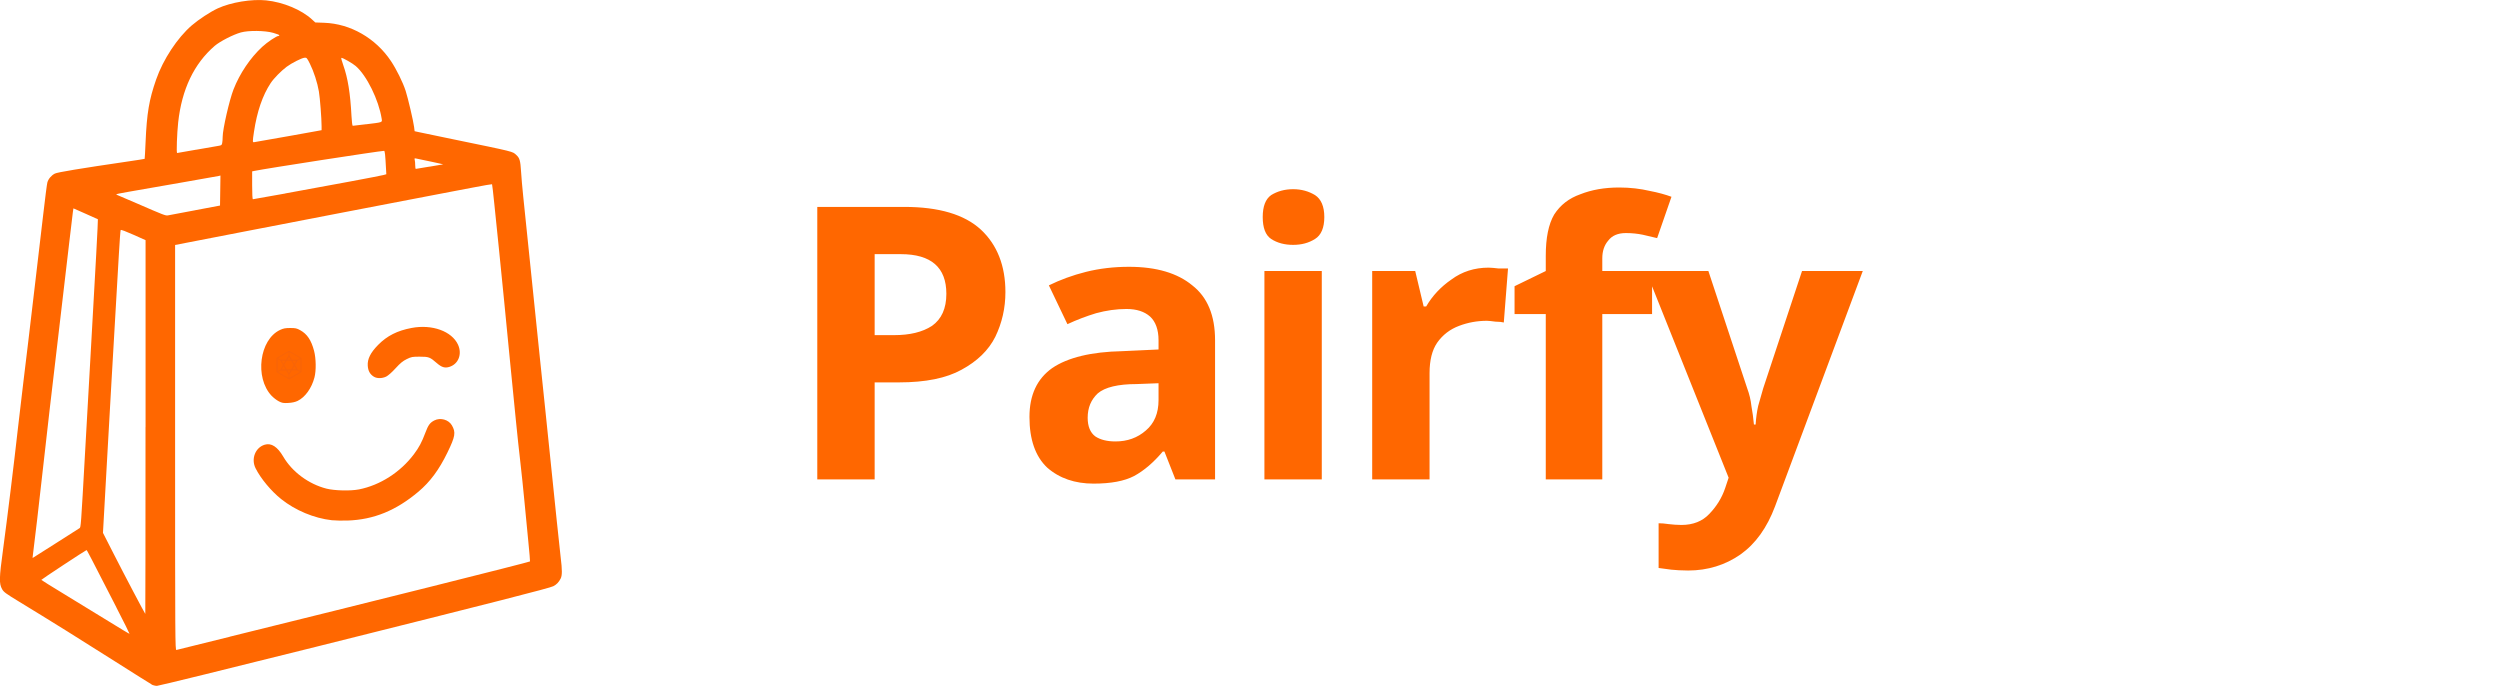
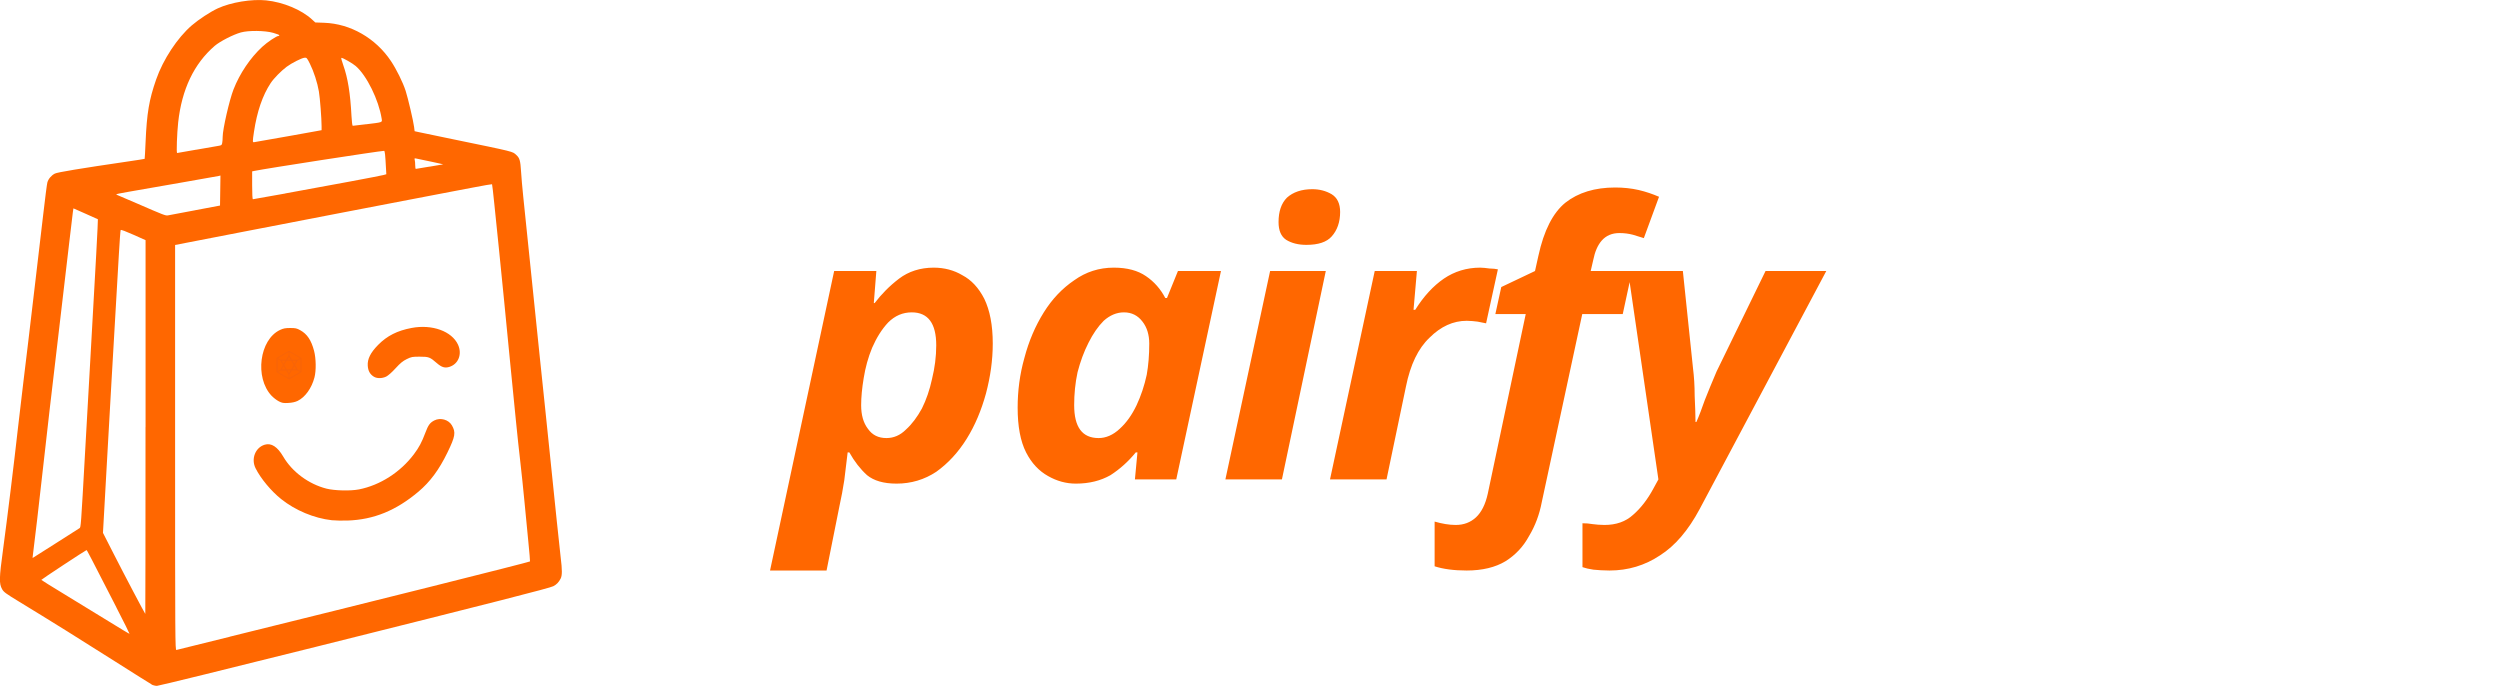
<svg xmlns="http://www.w3.org/2000/svg" width="175" height="48" viewBox="0 0 46.302 12.7" version="1.1" id="svg5">
  <defs id="defs2" />
  <g id="layer1">
    <g id="g1591">
      <path style="fill:#ff6700;fill-opacity:1;stroke-width:0.014" d="m 2.807,12.675 c -0.027,-0.014 -0.325,-0.202 -0.664,-0.417 -0.592,-0.377 -1.221,-0.769 -1.798,-1.12 -0.241,-0.147 -0.277,-0.173 -0.307,-0.228 -0.056,-0.102 -0.054,-0.201 0.018,-0.729 0.08,-0.591 0.199,-1.561 0.281,-2.292 0.035,-0.31 0.079,-0.685 0.098,-0.832 0.019,-0.148 0.057,-0.46 0.084,-0.695 0.027,-0.235 0.087,-0.742 0.133,-1.126 0.046,-0.385 0.112,-0.948 0.147,-1.252 0.035,-0.304 0.07,-0.576 0.078,-0.604 0.018,-0.066 0.073,-0.131 0.139,-0.165 0.049,-0.025 0.465,-0.094 1.358,-0.225 0.165,-0.024 0.303,-0.046 0.305,-0.048 0.002,-0.002 0.01,-0.14 0.017,-0.306 0.023,-0.538 0.065,-0.789 0.196,-1.164 0.13,-0.372 0.393,-0.771 0.659,-1.001 0.13,-0.112 0.344,-0.252 0.482,-0.316 0.243,-0.112 0.63,-0.176 0.897,-0.148 0.316,0.033 0.654,0.174 0.848,0.353 l 0.061,0.056 0.166,0.006 c 0.485,0.017 0.952,0.284 1.235,0.708 0.103,0.154 0.221,0.393 0.273,0.553 0.043,0.134 0.142,0.555 0.156,0.667 l 0.01,0.08 0.072,0.016 c 0.04,0.009 0.327,0.069 0.639,0.133 1.153,0.238 1.099,0.224 1.173,0.292 0.061,0.056 0.075,0.103 0.087,0.302 0.006,0.104 0.025,0.316 0.041,0.47 0.016,0.154 0.051,0.494 0.078,0.756 0.027,0.262 0.077,0.746 0.111,1.077 0.034,0.331 0.088,0.85 0.119,1.154 0.031,0.304 0.076,0.726 0.098,0.937 0.044,0.408 0.134,1.28 0.216,2.092 0.027,0.269 0.059,0.567 0.071,0.662 0.03,0.24 0.029,0.336 -4.76e-4,0.395 -0.034,0.067 -0.075,0.11 -0.136,0.141 -0.071,0.036 -1.013,0.277 -4.402,1.124 -1.588,0.397 -2.91,0.722 -2.939,0.722 -0.028,0 -0.073,-0.011 -0.1,-0.025 z m 1.449,-0.883 c 2.529,-0.624 5.543,-1.379 5.56,-1.394 0.003,-0.002 -0.011,-0.167 -0.031,-0.366 -0.02,-0.199 -0.052,-0.534 -0.072,-0.746 -0.02,-0.212 -0.054,-0.539 -0.076,-0.728 -0.022,-0.189 -0.06,-0.538 -0.083,-0.777 -0.023,-0.239 -0.071,-0.72 -0.106,-1.07 -0.035,-0.35 -0.085,-0.866 -0.112,-1.147 -0.027,-0.281 -0.071,-0.722 -0.098,-0.979 -0.027,-0.258 -0.065,-0.626 -0.084,-0.818 -0.019,-0.192 -0.038,-0.352 -0.041,-0.355 -0.003,-0.003 -0.159,0.024 -0.346,0.06 -0.187,0.036 -0.371,0.071 -0.41,0.078 -0.038,0.007 -0.397,0.076 -0.798,0.153 -0.4,0.077 -0.957,0.184 -1.238,0.238 -0.281,0.054 -1.088,0.21 -1.794,0.347 l -1.284,0.249 -1e-5,3.754 c -9e-6,3.569 0.001,3.754 0.024,3.747 0.013,-0.004 0.459,-0.114 0.99,-0.245 z m 1.889,-2.157 c -0.328,-0.037 -0.675,-0.182 -0.938,-0.392 -0.183,-0.146 -0.377,-0.378 -0.473,-0.569 -0.088,-0.174 -0.006,-0.386 0.17,-0.438 0.121,-0.036 0.235,0.038 0.342,0.221 0.165,0.283 0.471,0.509 0.801,0.593 0.152,0.038 0.445,0.045 0.602,0.014 0.39,-0.077 0.766,-0.318 1.016,-0.65 0.096,-0.128 0.146,-0.221 0.214,-0.402 0.052,-0.139 0.085,-0.184 0.165,-0.225 0.112,-0.058 0.264,-0.015 0.325,0.09 0.076,0.131 0.064,0.204 -0.083,0.506 -0.154,0.317 -0.32,0.541 -0.537,0.724 -0.416,0.35 -0.826,0.517 -1.311,0.534 -0.099,0.003 -0.231,5.5e-4 -0.292,-0.006 z m -0.982,-2.203 c -0.04,-0.02 -0.1,-0.067 -0.135,-0.104 -0.314,-0.336 -0.223,-1.038 0.158,-1.217 0.063,-0.029 0.098,-0.036 0.189,-0.036 0.098,-1e-5 0.121,0.005 0.186,0.041 0.128,0.071 0.204,0.184 0.256,0.383 0.037,0.14 0.04,0.365 0.007,0.492 -0.052,0.199 -0.173,0.367 -0.312,0.434 -0.046,0.022 -0.102,0.034 -0.173,0.038 -0.092,0.005 -0.114,0.001 -0.177,-0.031 z m 1.763,-0.454 c -0.073,-0.045 -0.109,-0.108 -0.115,-0.206 -0.008,-0.123 0.051,-0.241 0.193,-0.385 0.166,-0.168 0.354,-0.263 0.619,-0.313 0.38,-0.072 0.745,0.06 0.86,0.31 0.08,0.175 0.007,0.361 -0.163,0.412 -0.083,0.025 -0.141,0.006 -0.231,-0.072 -0.126,-0.11 -0.147,-0.118 -0.316,-0.118 -0.138,-1.8e-4 -0.153,0.003 -0.24,0.045 -0.073,0.036 -0.118,0.073 -0.207,0.17 -0.068,0.075 -0.138,0.136 -0.174,0.154 -0.075,0.036 -0.17,0.037 -0.227,0.002 z m -4.771,4.27 c -0.481,-0.938 -0.544,-1.059 -0.552,-1.06 -0.011,-0.001 -0.838,0.543 -0.838,0.552 2.22e-4,0.004 0.191,0.122 0.423,0.263 0.233,0.141 0.599,0.365 0.814,0.498 0.215,0.133 0.394,0.241 0.397,0.238 0.003,-0.002 -0.107,-0.223 -0.245,-0.491 z m 0.541,-3.339 v -3.461 l -0.226,-0.101 c -0.137,-0.061 -0.229,-0.096 -0.235,-0.087 -0.005,0.008 -0.02,0.214 -0.034,0.459 -0.023,0.417 -0.106,1.844 -0.135,2.327 -0.007,0.119 -0.046,0.803 -0.086,1.52 l -0.073,1.303 0.199,0.39 c 0.199,0.391 0.579,1.111 0.585,1.111 0.002,10e-6 0.004,-1.557 0.004,-3.461 z m -1.667,2.156 c 0.232,-0.148 0.431,-0.276 0.444,-0.283 0.025,-0.016 0.025,-0.016 0.104,-1.427 0.024,-0.423 0.068,-1.204 0.098,-1.735 0.095,-1.664 0.143,-2.555 0.138,-2.559 -0.003,-0.002 -0.106,-0.048 -0.229,-0.103 l -0.224,-0.099 -0.01,0.065 c -0.005,0.036 -0.035,0.288 -0.067,0.562 -0.031,0.273 -0.101,0.865 -0.154,1.315 -0.144,1.211 -0.286,2.437 -0.357,3.085 -0.05,0.456 -0.12,1.052 -0.165,1.41 -0.003,0.021 -0.004,0.038 -0.002,0.038 0.002,0 0.192,-0.121 0.424,-0.269 z m 2.584,-6.171 0.462,-0.087 0.004,-0.278 0.004,-0.278 -0.032,0.008 c -0.017,0.004 -0.328,0.059 -0.689,0.122 -1.022,0.177 -1.2,0.209 -1.207,0.216 -0.004,0.004 0.009,0.013 0.029,0.02 0.019,0.007 0.173,0.073 0.341,0.146 0.517,0.225 0.54,0.233 0.586,0.226 0.023,-0.004 0.25,-0.047 0.504,-0.095 z m 1.668,-0.311 c 0.839,-0.152 1.765,-0.325 1.824,-0.342 l 0.05,-0.014 -0.005,-0.087 c -0.015,-0.288 -0.022,-0.346 -0.037,-0.346 -0.074,0 -2.208,0.33 -2.405,0.372 l -0.038,0.008 v 0.258 c 0,0.158 0.005,0.258 0.014,0.258 0.007,0 0.277,-0.048 0.598,-0.106 z m 2.674,-0.496 c 0.133,-0.023 0.247,-0.042 0.252,-0.043 0.005,-4.3e-4 -0.095,-0.023 -0.222,-0.05 -0.127,-0.027 -0.249,-0.053 -0.272,-0.057 -0.038,-0.008 -0.04,-0.006 -0.032,0.025 0.005,0.018 0.009,0.064 0.009,0.1 1.38e-4,0.036 0.005,0.066 0.011,0.066 0.006,-1e-5 0.12,-0.019 0.253,-0.042 z m -4.321,-0.314 c 0.188,-0.034 0.372,-0.066 0.408,-0.071 0.058,-0.009 0.066,-0.014 0.073,-0.052 0.005,-0.023 0.009,-0.075 0.009,-0.116 0,-0.14 0.124,-0.681 0.201,-0.878 0.116,-0.296 0.31,-0.584 0.532,-0.789 0.094,-0.087 0.264,-0.201 0.3,-0.201 0.009,0 0.017,-0.006 0.017,-0.013 0,-0.007 -0.052,-0.027 -0.115,-0.045 -0.152,-0.043 -0.456,-0.047 -0.598,-0.007 -0.144,0.04 -0.388,0.166 -0.485,0.249 -0.383,0.33 -0.609,0.805 -0.676,1.416 -0.022,0.205 -0.035,0.568 -0.02,0.568 0.007,0 0.167,-0.028 0.355,-0.062 z m 1.245,-0.17 c 0.073,-0.012 0.306,-0.053 0.518,-0.091 0.212,-0.038 0.424,-0.076 0.472,-0.085 l 0.087,-0.016 v -0.072 c 0,-0.143 -0.029,-0.522 -0.05,-0.645 -0.027,-0.162 -0.095,-0.371 -0.167,-0.515 -0.054,-0.108 -0.06,-0.114 -0.099,-0.11 -0.055,0.006 -0.237,0.098 -0.33,0.167 -0.101,0.075 -0.239,0.215 -0.297,0.303 -0.15,0.227 -0.253,0.528 -0.309,0.9 -0.029,0.194 -0.029,0.202 0.01,0.193 0.017,-0.004 0.091,-0.017 0.164,-0.029 z m 1.9,-0.301 c 0.318,-0.039 0.3,-0.033 0.29,-0.103 -0.054,-0.347 -0.278,-0.803 -0.482,-0.977 -0.058,-0.05 -0.235,-0.151 -0.264,-0.151 -0.008,0 0.007,0.06 0.034,0.134 0.085,0.238 0.131,0.522 0.153,0.947 0.005,0.1 0.015,0.178 0.023,0.178 0.007,0 0.118,-0.013 0.247,-0.029 z" id="path881" />
      <path style="fill:#0000ff;fill-opacity:0.03;stroke-width:0.001" d="m 5.348,7.024 c -0.002,-5.999e-4 -0.007,-0.004 -0.04,-0.023 -0.015,-0.008 -0.033,-0.019 -0.042,-0.024 -0.008,-0.005 -0.019,-0.011 -0.023,-0.013 -0.004,-0.003 -0.02,-0.011 -0.034,-0.019 -0.014,-0.008 -0.031,-0.018 -0.036,-0.021 -0.012,-0.007 -0.022,-0.013 -0.037,-0.021 -0.006,-0.003 -0.011,-0.006 -0.012,-0.007 -7.998e-4,-7.999e-4 -0.002,-0.003 -0.003,-0.004 l -0.001,-0.003 1.48e-4,-0.128 1.5e-4,-0.128 0.002,-0.003 c 0.002,-0.003 0.003,-0.004 0.009,-0.007 0.004,-0.002 0.011,-0.007 0.017,-0.01 0.014,-0.008 0.027,-0.016 0.035,-0.02 0.003,-0.002 0.009,-0.005 0.013,-0.007 0.004,-0.002 0.019,-0.011 0.034,-0.02 0.015,-0.009 0.032,-0.018 0.037,-0.021 0.005,-0.003 0.013,-0.008 0.018,-0.011 0.005,-0.003 0.014,-0.008 0.019,-0.011 0.006,-0.003 0.018,-0.011 0.028,-0.016 l 0.017,-0.01 h 0.004 c 0.004,0 0.004,0 0.016,0.007 0.007,0.004 0.015,0.009 0.019,0.011 0.004,0.002 0.018,0.011 0.032,0.019 0.014,0.008 0.028,0.016 0.031,0.018 0.003,0.002 0.013,0.007 0.021,0.012 0.008,0.005 0.017,0.01 0.019,0.011 0.005,0.003 0.029,0.017 0.033,0.019 0.001,6e-4 0.007,0.004 0.013,0.008 0.006,0.004 0.012,0.007 0.013,0.008 0.015,0.009 0.03,0.017 0.031,0.018 8e-4,5.998e-4 0.002,0.003 0.003,0.004 l 0.001,0.003 -6e-6,0.127 -6.2e-6,0.127 -0.001,0.003 c -0.002,0.004 -0.004,0.006 -0.013,0.011 -0.011,0.006 -0.024,0.013 -0.029,0.016 -0.002,0.001 -0.014,0.008 -0.025,0.015 -0.03,0.017 -0.063,0.036 -0.069,0.04 -0.003,0.002 -0.013,0.008 -0.023,0.014 -0.01,0.006 -0.021,0.012 -0.024,0.014 -0.003,0.002 -0.011,0.006 -0.017,0.01 -0.006,0.004 -0.015,0.009 -0.019,0.011 -0.007,0.004 -0.007,0.004 -0.011,0.004 -0.002,8.6e-5 -0.005,-8e-5 -0.005,-4e-4 z m -0.004,-0.055 v -0.029 l -0.008,-0.013 c -0.004,-0.007 -0.01,-0.016 -0.012,-0.02 -0.002,-0.004 -0.009,-0.016 -0.015,-0.026 l -0.011,-0.019 h -0.051 -0.051 l -0.017,0.01 c -0.009,0.005 -0.019,0.011 -0.023,0.013 l -0.006,0.003 0.006,0.003 c 0.008,0.005 0.034,0.02 0.047,0.027 0.006,0.003 0.022,0.013 0.036,0.021 0.027,0.016 0.028,0.016 0.053,0.031 0.01,0.006 0.025,0.015 0.035,0.02 0.009,0.005 0.017,0.01 0.018,0.01 2e-4,6e-6 4.001e-4,-0.013 4.001e-4,-0.029 z m 0.029,0.023 c 0.024,-0.014 0.035,-0.02 0.042,-0.024 0.004,-0.002 0.007,-0.004 0.007,-0.004 1.359e-4,0 0.001,-6e-4 0.002,-0.001 0.001,-7.999e-4 0.013,-0.007 0.025,-0.015 0.023,-0.013 0.056,-0.033 0.063,-0.037 0.002,-0.001 0.01,-0.006 0.017,-0.01 0.019,-0.011 0.023,-0.014 0.023,-0.014 -2e-6,-1.6e-4 -0.002,-0.002 -0.005,-0.003 -0.003,-0.002 -0.009,-0.005 -0.014,-0.008 -0.005,-0.003 -0.012,-0.007 -0.017,-0.01 l -0.009,-0.005 -0.051,9.8e-6 -0.051,1.21e-5 -0.003,0.006 c -0.002,0.003 -0.008,0.013 -0.013,0.022 -0.005,0.009 -0.013,0.022 -0.017,0.029 -0.004,0.007 -0.009,0.015 -0.011,0.018 l -0.003,0.005 -6e-6,0.029 c -4e-6,0.016 1.221e-4,0.029 2e-4,0.029 1.56e-4,0 0.006,-0.003 0.012,-0.007 z m -0.011,-0.098 c 0.005,-0.008 0.011,-0.019 0.014,-0.024 l 0.005,-0.009 -0.028,-1.5e-4 c -0.016,-8.19e-5 -0.029,-4.79e-5 -0.029,7.61e-5 -1.261e-4,1.259e-4 0.004,0.007 0.009,0.016 0.005,0.009 0.011,0.02 0.014,0.024 0.003,0.005 0.005,0.008 0.005,0.008 1.999e-4,-1.999e-4 0.004,-0.007 0.009,-0.016 z m -0.217,-0.023 c 0.001,-9.999e-4 0.005,-0.003 0.007,-0.004 0.002,-0.001 0.005,-0.003 0.006,-0.003 7.999e-4,-4.001e-4 0.007,-0.004 0.014,-0.008 0.007,-0.004 0.014,-0.008 0.016,-0.009 l 0.004,-0.002 0.009,-0.015 c 0.017,-0.028 0.04,-0.068 0.04,-0.069 0,-1.039e-4 -0.001,-0.002 -0.003,-0.004 -0.003,-0.005 -0.013,-0.022 -0.021,-0.036 -0.003,-0.005 -0.008,-0.014 -0.011,-0.018 -0.003,-0.004 -0.005,-0.009 -0.005,-0.009 -3.999e-4,-5.999e-4 -0.003,-0.004 -0.005,-0.008 l -0.004,-0.007 -0.014,-0.008 c -0.015,-0.008 -0.024,-0.014 -0.031,-0.018 l -0.004,-0.002 v 0.112 c 0,0.062 1.718e-4,0.112 3.999e-4,0.112 1.999e-4,0 0.002,-8.001e-4 0.003,-0.002 z M 5.563,6.76 V 6.648 l -0.001,9.999e-4 c -0.003,0.002 -0.032,0.019 -0.041,0.024 -0.004,0.002 -0.007,0.004 -0.007,0.004 -8.8e-5,1.86e-4 -0.002,0.004 -0.005,0.008 -0.002,0.004 -0.009,0.016 -0.015,0.027 -0.006,0.01 -0.012,0.02 -0.013,0.022 -0.003,0.005 -0.01,0.017 -0.011,0.019 -8.001e-4,0.001 -0.002,0.003 -0.003,0.005 -0.001,0.002 -0.001,0.003 -8e-4,0.003 3.999e-4,5.999e-4 0.003,0.004 0.005,0.008 0.028,0.048 0.042,0.073 0.043,0.074 6e-4,5.999e-4 0.006,0.004 0.012,0.008 0.006,0.004 0.017,0.01 0.024,0.014 0.007,0.004 0.013,0.007 0.013,0.007 1.999e-4,6e-6 3.999e-4,-0.05 3.999e-4,-0.112 z m -0.28,0.076 c -6e-4,-9.999e-4 -0.005,-0.009 -0.01,-0.017 -0.005,-0.008 -0.011,-0.02 -0.015,-0.025 -0.003,-0.005 -0.006,-0.01 -0.006,-0.01 0,-0.002 -0.002,5.999e-4 -0.008,0.012 -0.004,0.007 -0.01,0.018 -0.014,0.024 -0.004,0.006 -0.008,0.013 -0.009,0.015 l -0.002,0.003 h 0.032 0.032 z m 0.115,-0.005 c 0.008,-0.013 0.024,-0.041 0.032,-0.056 l 0.008,-0.015 -0.007,-0.012 c -0.004,-0.007 -0.01,-0.017 -0.013,-0.022 -0.003,-0.005 -0.009,-0.015 -0.012,-0.021 -0.004,-0.006 -0.008,-0.014 -0.01,-0.017 l -0.003,-0.005 -0.042,-7.9e-6 -0.042,-6e-6 -0.002,0.003 c -0.002,0.003 -0.016,0.028 -0.034,0.058 l -0.009,0.016 0.001,0.002 c 0.004,0.007 0.016,0.027 0.025,0.043 0.003,0.005 0.009,0.015 0.012,0.021 l 0.007,0.011 0.042,-1.479e-4 0.042,-1.501e-4 0.004,-0.007 z m 0.086,0.007 c 0,-2e-4 -0.003,-0.005 -0.006,-0.011 -0.003,-0.006 -0.01,-0.018 -0.015,-0.027 -0.005,-0.009 -0.01,-0.017 -0.01,-0.017 -1.598e-4,-4e-6 -0.003,0.005 -0.007,0.012 -0.004,0.007 -0.008,0.014 -0.01,0.017 -0.006,0.01 -0.015,0.025 -0.015,0.026 -1.082e-4,1.999e-4 0.014,3.999e-4 0.031,3.999e-4 0.017,0 0.032,-1.958e-4 0.032,-3.999e-4 z M 5.268,6.711 c 0.009,-0.015 0.016,-0.027 0.016,-0.027 0,-1.439e-4 -0.014,-2e-4 -0.032,-2e-4 -0.018,0 -0.032,1.101e-4 -0.032,2e-4 0,1.34e-4 0.002,0.003 0.004,0.007 0.002,0.003 0.005,0.009 0.007,0.012 0.003,0.006 0.011,0.019 0.016,0.028 0.001,0.003 0.003,0.006 0.004,0.007 7.999e-4,0.001 0.002,0.002 0.002,0.002 2e-4,-1.999e-4 0.007,-0.013 0.016,-0.028 z m 0.187,0.023 c 0.002,-0.003 0.006,-0.01 0.009,-0.016 0.003,-0.006 0.009,-0.016 0.013,-0.022 0.004,-0.007 0.007,-0.012 0.007,-0.012 0,-1.16e-4 -0.015,-2e-4 -0.032,-2e-4 H 5.419 l 0.007,0.012 c 0.004,0.007 0.008,0.013 0.009,0.015 9.999e-4,0.002 0.005,0.008 0.008,0.014 0.004,0.006 0.007,0.012 0.007,0.013 4e-4,8e-4 7.999e-4,0.001 9.998e-4,0.001 2.002e-4,1.9e-6 0.002,-0.002 0.004,-0.005 z M 5.298,6.659 c 0.001,-0.002 0.02,-0.034 0.036,-0.062 l 0.01,-0.017 v -0.029 c 0,-0.02 -1.899e-4,-0.029 -6e-4,-0.029 -3.999e-4,0 -0.003,0.002 -0.007,0.004 -0.003,0.002 -0.007,0.004 -0.009,0.005 -0.001,7.999e-4 -0.007,0.004 -0.011,0.007 -0.008,0.005 -0.024,0.014 -0.029,0.017 -0.001,6e-4 -0.006,0.003 -0.01,0.006 -0.005,0.003 -0.013,0.007 -0.018,0.01 -0.005,0.003 -0.017,0.01 -0.025,0.015 -0.009,0.005 -0.025,0.014 -0.036,0.021 -0.018,0.01 -0.025,0.014 -0.042,0.025 -0.003,0.001 -0.005,0.003 -0.005,0.003 -1.08e-4,3.999e-4 0.001,0.001 0.003,0.002 0.002,7.999e-4 0.004,0.002 0.006,0.003 0.028,0.017 0.035,0.021 0.036,0.021 3.999e-4,4e-4 0.021,6e-4 0.051,6e-4 h 0.051 z m 0.083,0.002 c 0,-3.999e-4 -0.002,-0.004 -0.009,-0.015 -0.007,-0.012 -0.009,-0.016 -0.014,-0.025 -0.003,-0.005 -0.005,-0.009 -0.006,-0.009 -8.001e-4,-8e-4 -6e-4,-8e-4 -0.008,0.012 -0.003,0.006 -0.019,0.034 -0.02,0.036 -6e-4,9.999e-4 -9.999e-4,0.002 -9.999e-4,0.002 -1.8e-6,2e-4 0.013,3.999e-4 0.029,3.999e-4 0.016,0 0.029,-1.379e-4 0.029,-3.999e-4 z m 0.133,-0.004 c 0.004,-0.002 0.008,-0.005 0.01,-0.006 0.002,-9.997e-4 0.009,-0.005 0.017,-0.01 l 0.014,-0.008 -0.014,-0.008 c -0.008,-0.004 -0.015,-0.009 -0.017,-0.01 -0.003,-0.002 -0.014,-0.008 -0.072,-0.041 -0.008,-0.005 -0.017,-0.01 -0.019,-0.011 -0.002,-0.001 -0.004,-0.002 -0.004,-0.002 -1.319e-4,0 -0.004,-0.002 -0.008,-0.005 -0.004,-0.003 -0.012,-0.007 -0.018,-0.01 -0.005,-0.003 -0.012,-0.007 -0.014,-0.008 -0.01,-0.006 -0.028,-0.016 -0.028,-0.016 -1.781e-4,0 -4e-4,0.013 -4e-4,0.029 l 6e-6,0.029 0.007,0.012 c 0.004,0.007 0.01,0.017 0.014,0.023 0.004,0.006 0.009,0.016 0.013,0.022 0.003,0.006 0.007,0.012 0.009,0.015 0.001,0.002 0.003,0.005 0.004,0.007 l 0.001,0.002 h 0.05 0.05 l 0.007,-0.004 z" id="path1011" />
    </g>
    <text xml:space="preserve" style="font-size:7.056px;line-height:1.25;font-family:'Inter 28pt';-inkscape-font-specification:'Inter 28pt';letter-spacing:-0.159px;fill:#ff6700;fill-opacity:1;stroke-width:0.132;stroke-miterlimit:4;stroke-dasharray:none" x="14.496" y="8.878" id="text3040">
-       <tspan style="font-style:normal;font-variant:normal;font-weight:600;font-stretch:normal;font-size:7.056px;font-family:'Inter 28pt';-inkscape-font-specification:'Inter 28pt Semi-Bold';fill:#ff6700;fill-opacity:1;stroke-width:0.132;stroke-miterlimit:4;stroke-dasharray:none" x="14.496" y="8.878" id="tspan13110">Pairfy</tspan>
+       <tspan style="font-style:italic;font-variant:normal;font-weight:600;font-stretch:normal;font-size:7.056px;font-family:'Inter 28pt';-inkscape-font-specification:'Inter 28pt Semi-Bold Italic';fill:#ff6700;fill-opacity:1;stroke-width:0.132;stroke-miterlimit:4;stroke-dasharray:none" x="14.496" y="8.878" id="tspan13110">pairfy</tspan>
    </text>
    <text xml:space="preserve" style="font-size:10.583px;line-height:1.25;font-family:'Inter 28pt';-inkscape-font-specification:'Inter 28pt';stroke-width:0.265" x="48.528" y="16.412" id="text5743">
      <tspan id="tspan5741" style="stroke-width:0.265" x="48.528" y="16.412" />
    </text>
  </g>
</svg>
